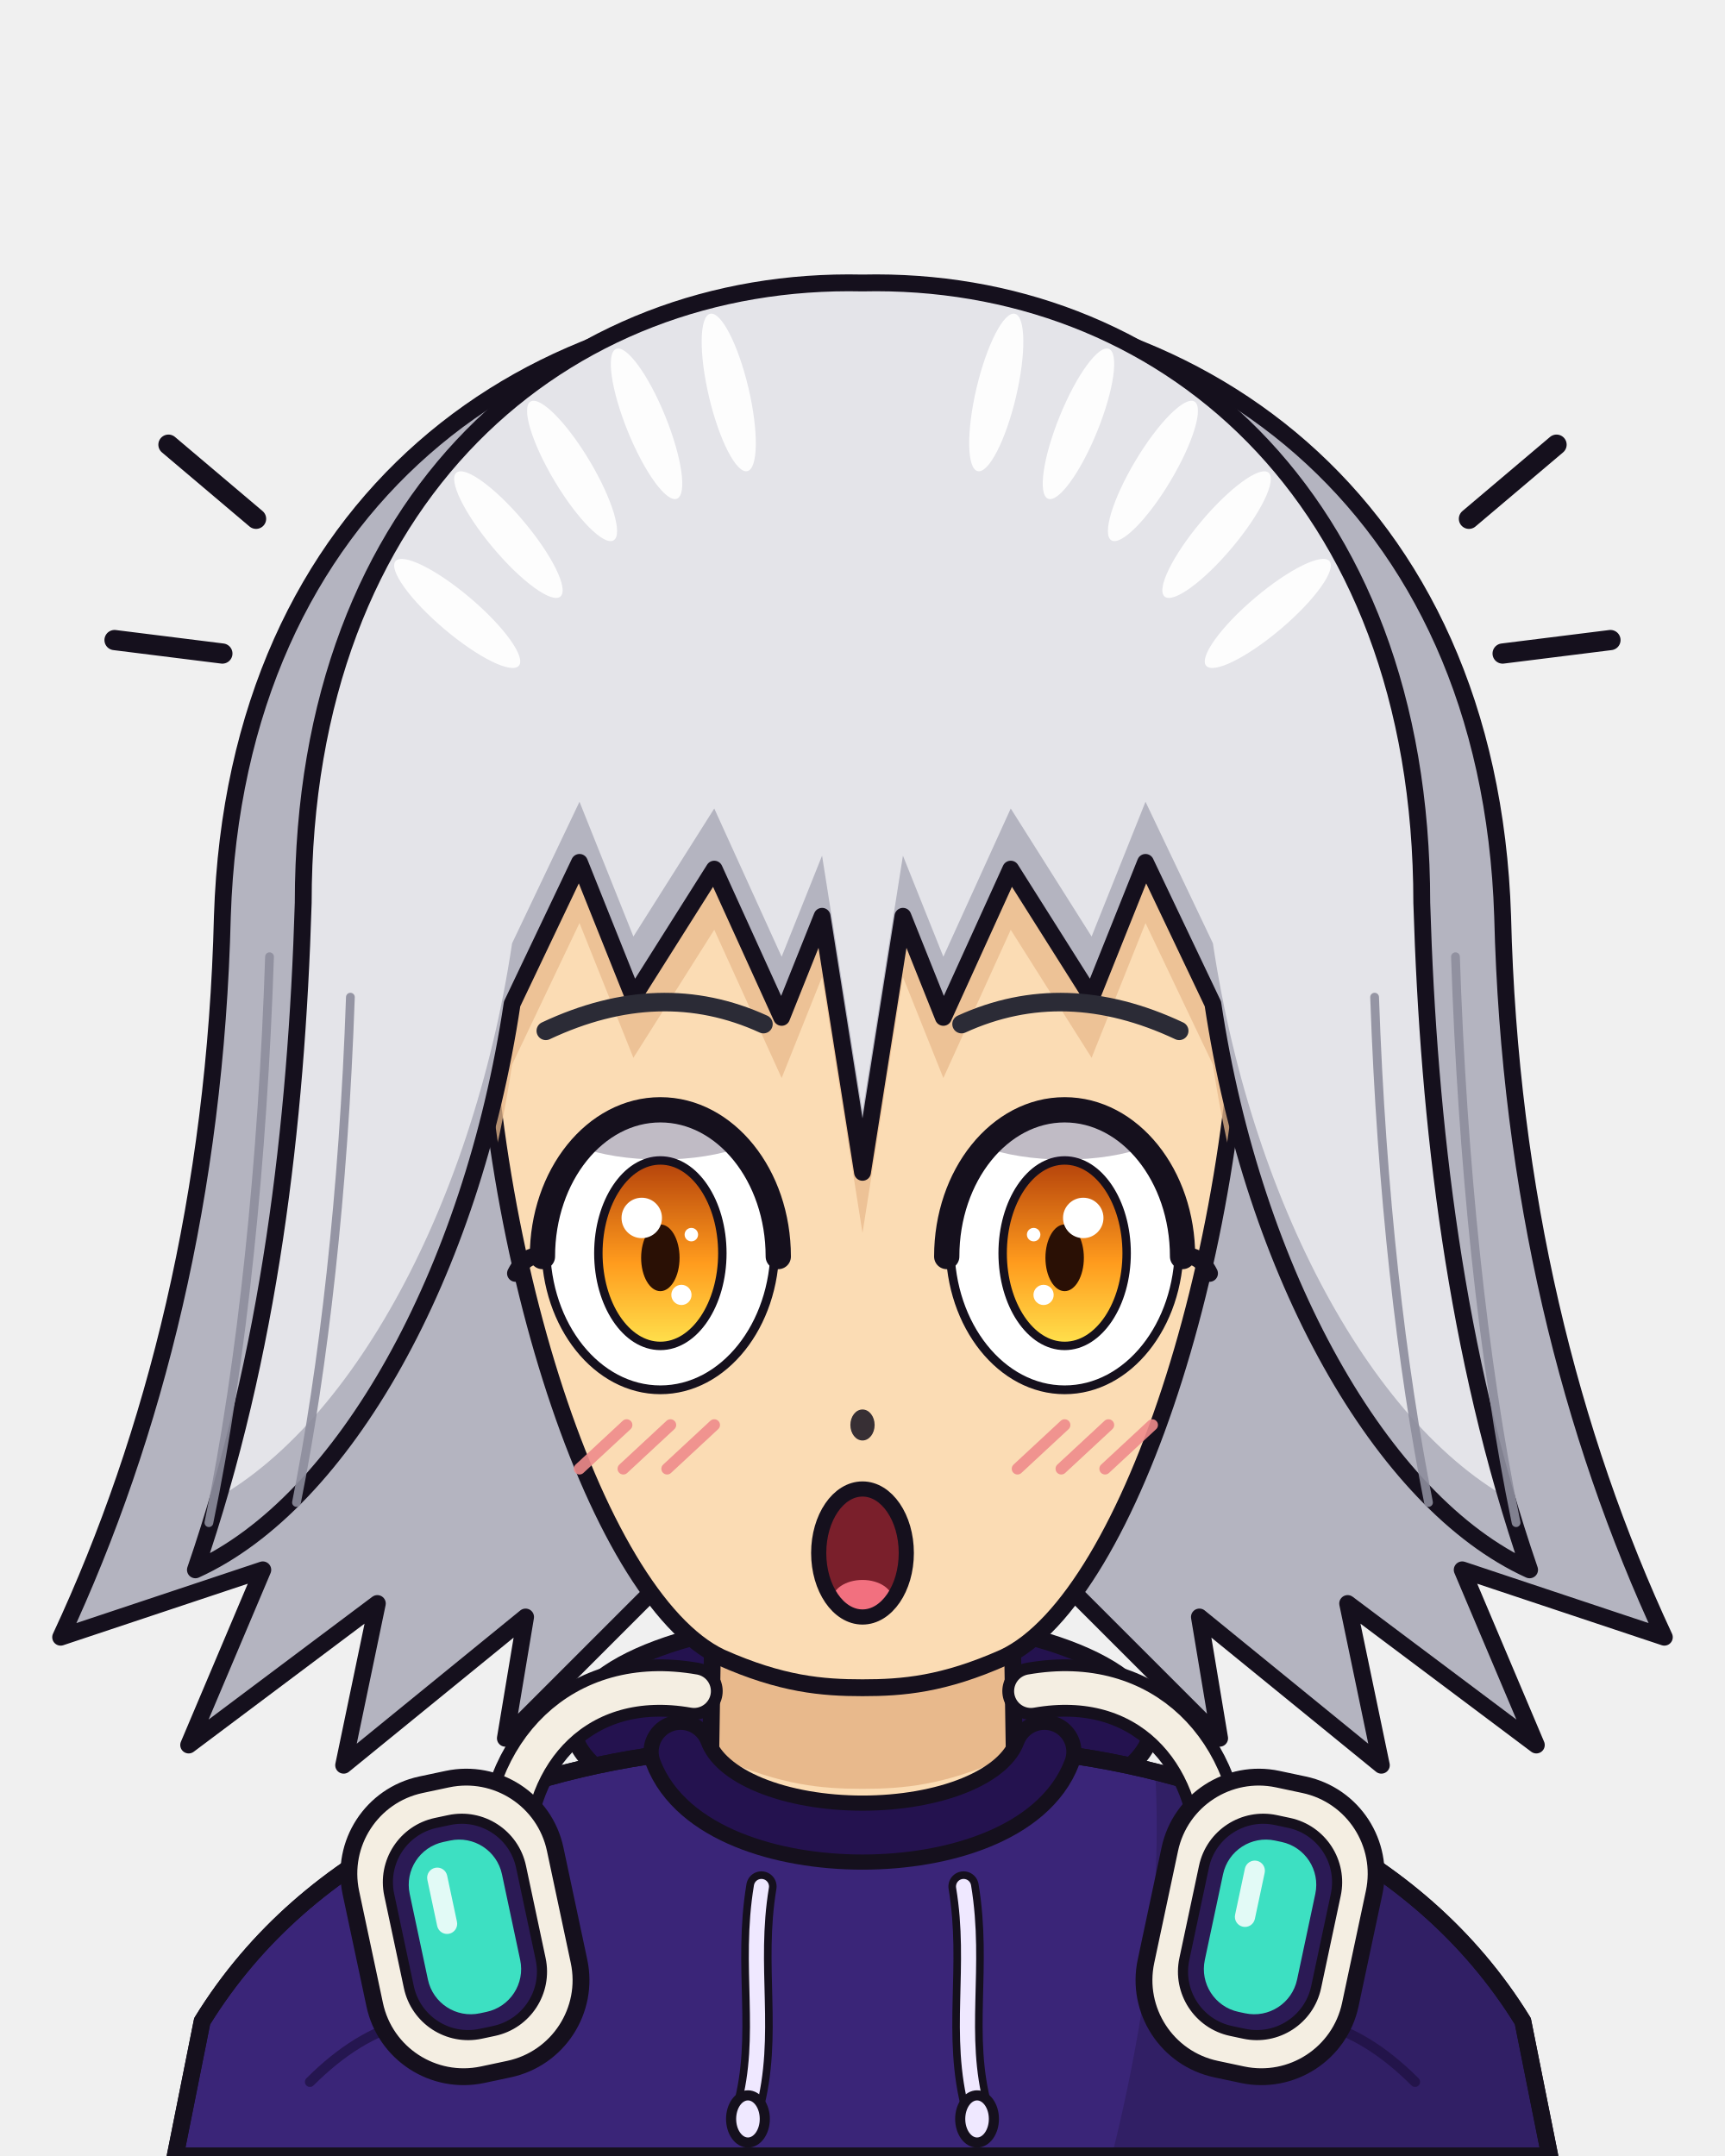
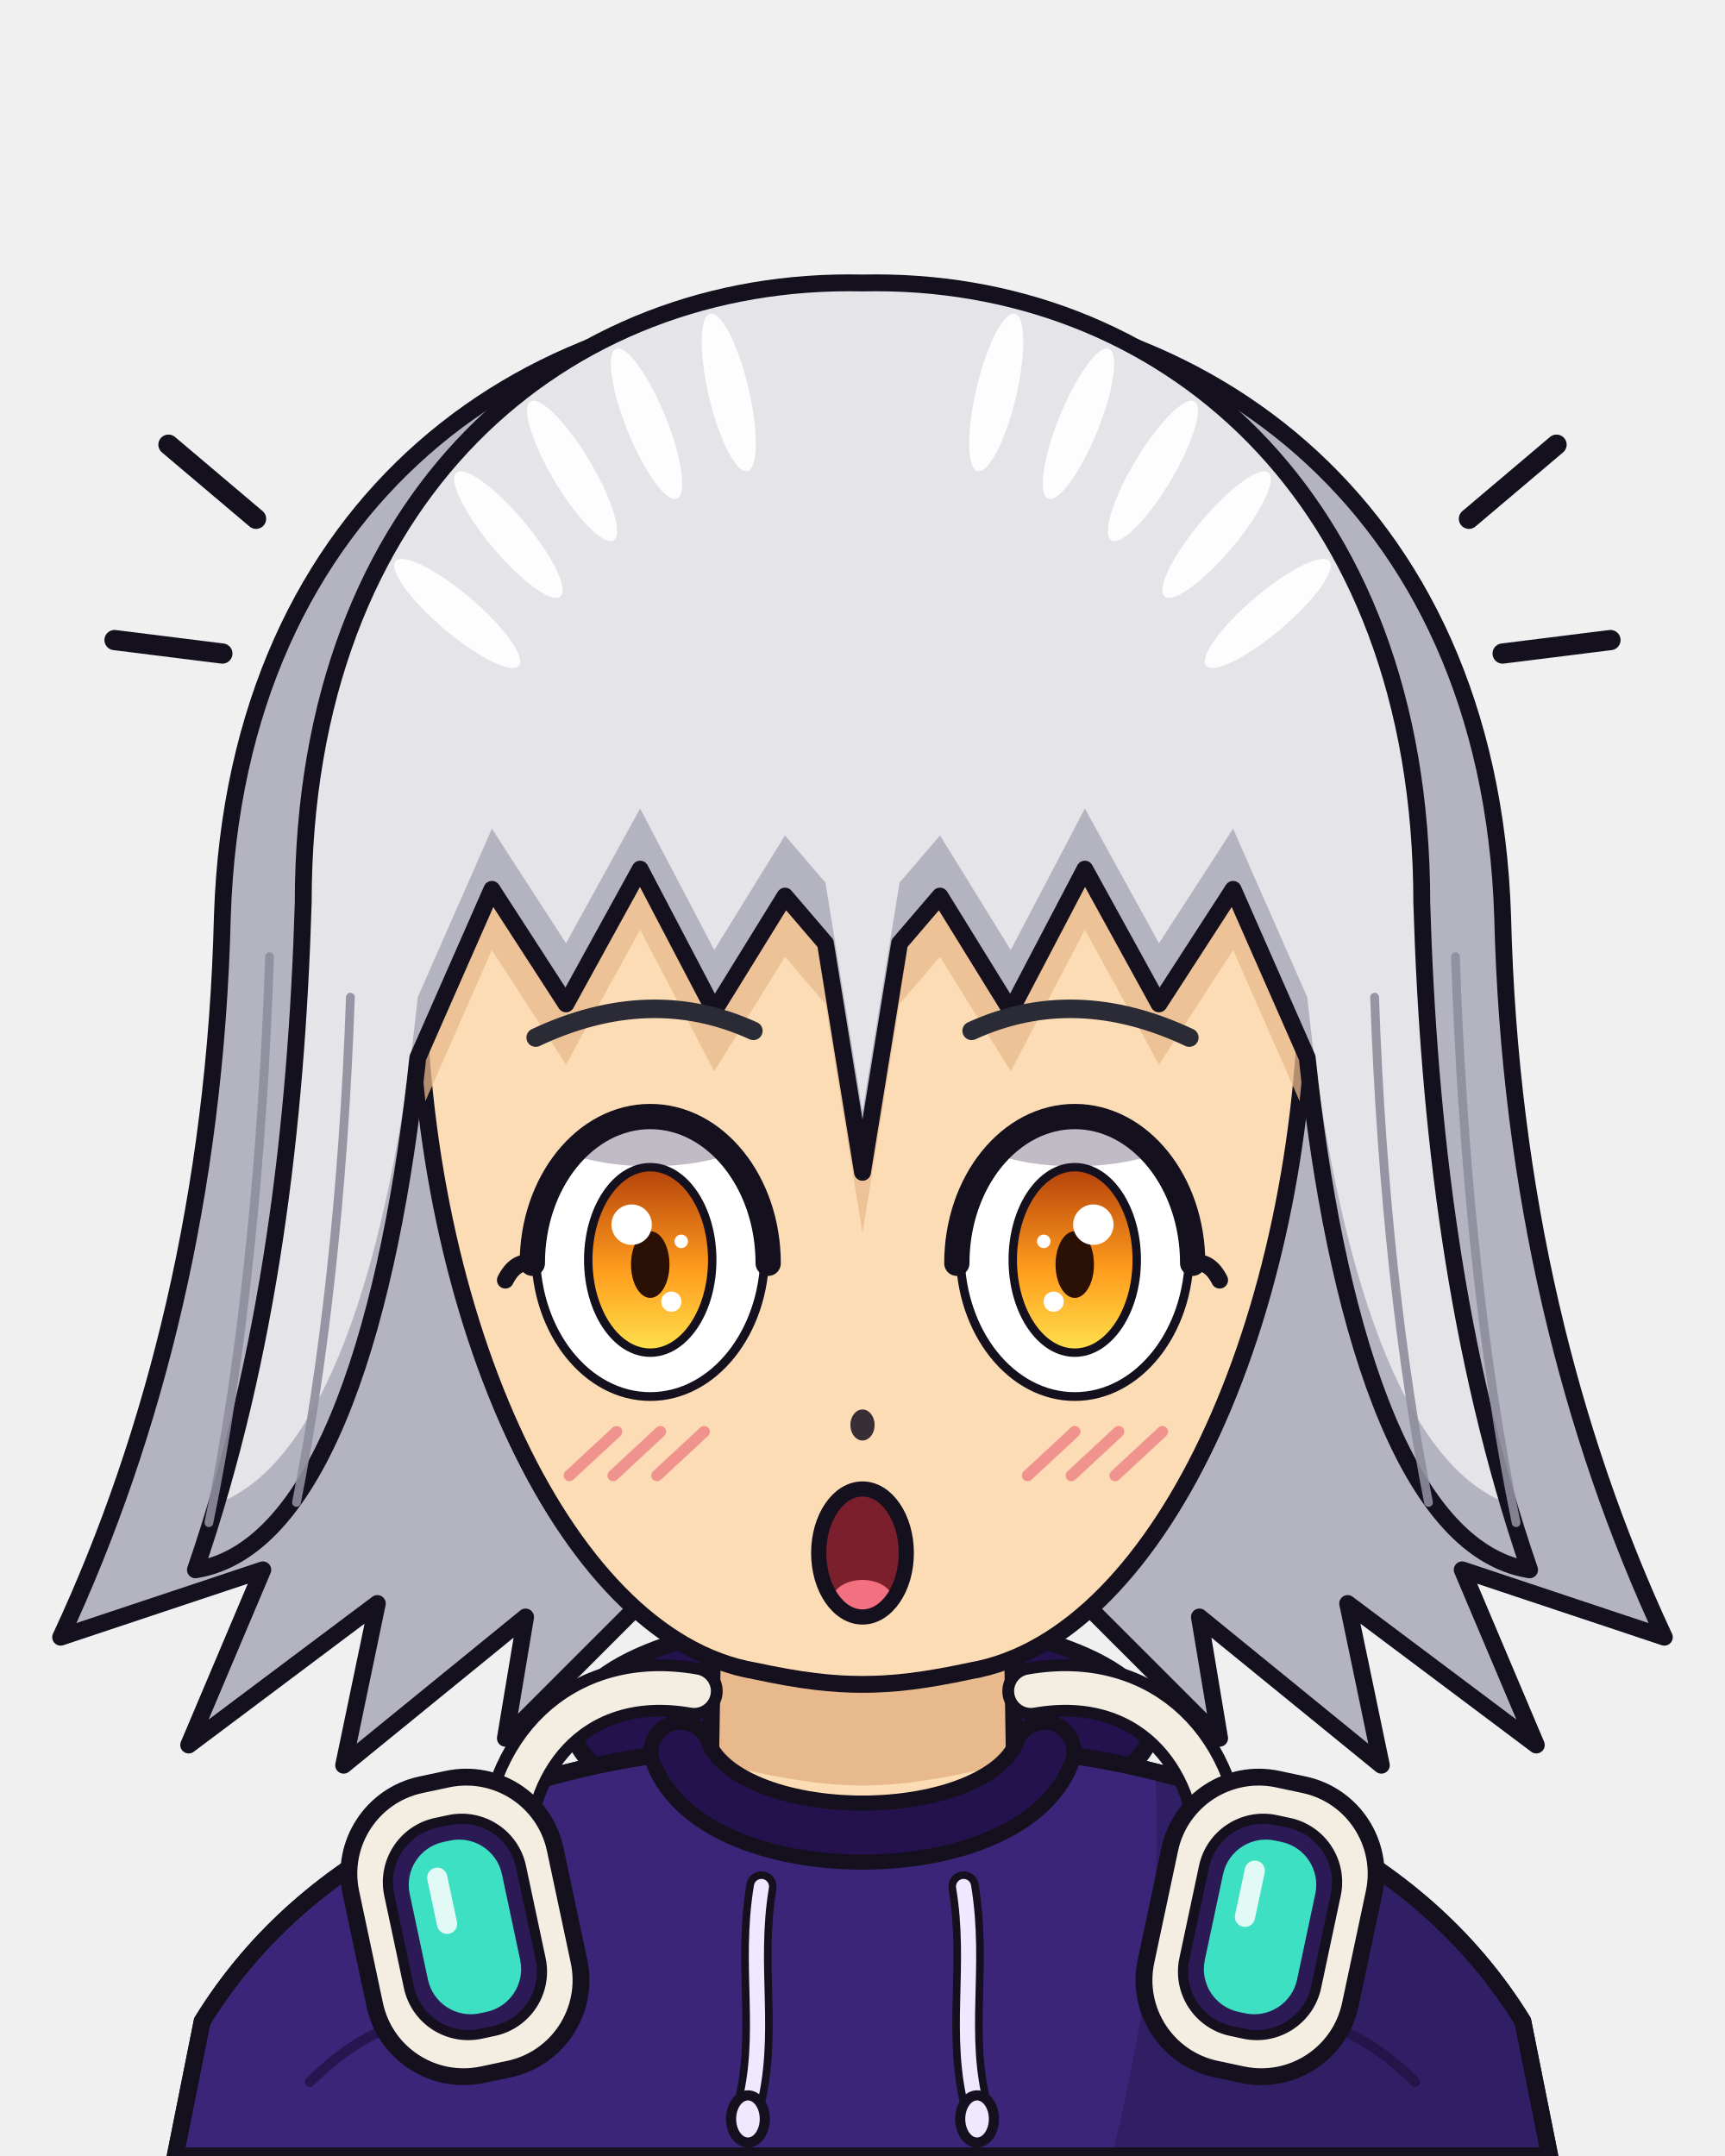
<svg xmlns="http://www.w3.org/2000/svg" viewBox="0 0 512 640" width="512" height="640">
  <defs>
    <linearGradient id="xig" x1="0" y1="0" x2="0" y2="1">
      <stop offset="0" stop-color="#b4420b" />
      <stop offset="0.55" stop-color="#ff9b1d" />
      <stop offset="1" stop-color="#ffe24d" />
    </linearGradient>
    <clipPath id="xface">
-       <path d="M256 124 C196 124 146 160 143 232 C141 330 176 440 214 458 C232 466 244 467 256 467 C268 467 280 466 298 458 C336 440 371 330 369 232 C366 160 316 124 256 124 Z" />
+       <path d="M256 118 C182 118 126 164 124 248 C123 352 166 452 224 462 C238 465 247 466 256 466 C265 466 274 465 288 462 C346 452 389 352 388 248 C386 164 330 118 256 118 Z" />
    </clipPath>
    <clipPath id="xneck">
      <path d="M212 420 L210 548 L302 548 L300 420Z" />
    </clipPath>
  </defs>
  <g transform="translate(0 34)">
    <path d="M256 56 C158 52 70 114 66 238 C64 320 46 392 18 452 L78 432 L56 484 L112 442 L102 490 L156 446 L150 482 L196 436 L256 424 L316 436 L362 482 L356 446 L410 490 L400 442 L456 484 L434 432 L494 452 C466 392 448 320 446 238 C442 114 354 52 256 56 Z" fill="#b4b4c0" stroke="#15101d" stroke-width="5" stroke-linejoin="round" stroke-linecap="round" />
  </g>
  <ellipse cx="256" cy="512" rx="86" ry="32" fill="#24124f" stroke="#15101d" stroke-width="5" />
  <g transform="translate(0 34)">
    <path d="M212 420 L210 548 L302 548 L300 420Z" fill="#fbdcb4" />
    <g clip-path="url(#xneck)">
-       <path d="M256 124 C196 124 146 160 143 232 C141 330 176 440 214 458 C232 466 244 467 256 467 C268 467 280 466 298 458 C336 440 371 330 369 232 C366 160 316 124 256 124 Z" transform="translate(0 30)" fill="#e8b98c" />
+       <path d="M256 118 C182 118 126 164 124 248 C123 352 166 452 224 462 C238 465 247 466 256 466 C265 466 274 465 288 462 C346 452 389 352 388 248 C386 164 330 118 256 118 Z" transform="translate(0 30)" fill="#e8b98c" />
    </g>
    <path d="M212 420 L210 548 M300 420 L302 548" fill="none" stroke="#15101d" stroke-width="5" stroke-linejoin="round" stroke-linecap="round" />
  </g>
  <clipPath id="xbd">
    <path d="M202 520 C150 526 92 548 60 600 L52 640 L460 640 L452 600 C420 548 362 526 310 520 C298 544 214 544 202 520Z" />
  </clipPath>
  <path d="M202 520 C150 526 92 548 60 600 L52 640 L460 640 L452 600 C420 548 362 526 310 520 C298 544 214 544 202 520Z" fill="#3a2578" stroke="#15101d" stroke-width="5" stroke-linejoin="round" stroke-linecap="round" />
  <g clip-path="url(#xbd)">
    <path d="M340 500 L520 500 L520 640 L330 640 Q350 560 340 500Z" fill="#000" opacity="0.16" />
  </g>
  <path d="M92 618 Q120 590 150 604 M420 618 Q392 590 362 604" fill="none" stroke="#1d0f3e" stroke-width="3" stroke-linejoin="round" stroke-linecap="round" opacity="0.7" />
  <path d="M202 520 C150 526 92 548 60 600 L52 640 L460 640 L452 600 C420 548 362 526 310 520 C298 544 214 544 202 520Z" fill="none" stroke="#15101d" stroke-width="5" stroke-linejoin="round" stroke-linecap="round" />
  <path d="M150 552 C150 520 172 496 206 502" fill="none" stroke="#15101d" stroke-width="17" stroke-linejoin="round" stroke-linecap="round" />
  <path d="M150 552 C150 520 172 496 206 502" fill="none" stroke="#f4eee2" stroke-width="10" stroke-linejoin="round" stroke-linecap="round" />
  <g transform="translate(512 0) scale(-1 1)">
    <path d="M150 552 C150 520 172 496 206 502" fill="none" stroke="#15101d" stroke-width="17" stroke-linejoin="round" stroke-linecap="round" />
    <path d="M150 552 C150 520 172 496 206 502" fill="none" stroke="#f4eee2" stroke-width="10" stroke-linejoin="round" stroke-linecap="round" />
  </g>
  <path d="M202 520 C214 552 298 552 310 520" fill="none" stroke="#15101d" stroke-width="22" stroke-linecap="round" />
  <path d="M202 520 C214 552 298 552 310 520" fill="none" stroke="#24124f" stroke-width="13" stroke-linecap="round" />
  <path d="M226 560 C222 584 228 604 222 626" fill="none" stroke="#15101d" stroke-width="9" stroke-linejoin="round" stroke-linecap="round" />
  <path d="M226 560 C222 584 228 604 222 626" fill="none" stroke="#efe8ff" stroke-width="4.5" stroke-linejoin="round" stroke-linecap="round" />
  <path d="M286 560 C290 584 284 604 290 626" fill="none" stroke="#15101d" stroke-width="9" stroke-linejoin="round" stroke-linecap="round" />
  <path d="M286 560 C290 584 284 604 290 626" fill="none" stroke="#efe8ff" stroke-width="4.5" stroke-linejoin="round" stroke-linecap="round" />
  <ellipse cx="222" cy="629" rx="5" ry="7" fill="#efe8ff" stroke="#15101d" stroke-width="3" />
  <ellipse cx="290" cy="629" rx="5" ry="7" fill="#efe8ff" stroke="#15101d" stroke-width="3" />
  <g transform="translate(138 572) rotate(-12)">
    <rect x="-31" y="-44" width="62" height="88" rx="27" fill="#f4eee2" stroke="#15101d" stroke-width="5" />
    <rect x="-20" y="-32" width="40" height="64" rx="18" fill="#2b1a55" stroke="#15101d" stroke-width="3" />
    <rect x="-14" y="-26" width="28" height="52" rx="13" fill="#3de0c2" />
    <rect x="-8" y="-19" width="6" height="20" rx="3" fill="#fff" opacity="0.85" />
  </g>
  <g transform="translate(374 572) rotate(12)">
    <rect x="-31" y="-44" width="62" height="88" rx="27" fill="#f4eee2" stroke="#15101d" stroke-width="5" />
    <rect x="-20" y="-32" width="40" height="64" rx="18" fill="#2b1a55" stroke="#15101d" stroke-width="3" />
    <rect x="-14" y="-26" width="28" height="52" rx="13" fill="#3de0c2" />
    <rect x="-8" y="-19" width="6" height="20" rx="3" fill="#fff" opacity="0.85" />
  </g>
  <g transform="translate(0 34)">
-     <path d="M256 124 C196 124 146 160 143 232 C141 330 176 440 214 458 C232 466 244 467 256 467 C268 467 280 466 298 458 C336 440 371 330 369 232 C366 160 316 124 256 124 Z" fill="#fbdcb4" stroke="#15101d" stroke-width="5" stroke-linejoin="round" stroke-linecap="round" />
+     <path d="M256 118 C182 118 126 164 124 248 C123 352 166 452 224 462 C238 465 247 466 256 466 C265 466 274 465 288 462 C346 452 389 352 388 248 C386 164 330 118 256 118 Z" fill="#fbdcb4" stroke="#15101d" stroke-width="5" stroke-linejoin="round" stroke-linecap="round" />
    <g clip-path="url(#xface)">
-       <path d="M256 50 C168 48 90 112 90 234 C88 300 80 368 58 432 C102 412 140 344 152 264 L172 222 L188 262 L212 224 L232 268 L244 238 L256 314 L268 238 L280 268 L300 224 L324 262 L340 222 L360 264 C372 344 410 412 454 432 C432 368 424 300 422 234 C422 112 344 48 256 50 Z" transform="translate(0 18)" fill="#e8b98c" opacity="0.75" />
+       <path d="M256 50 C168 48 90 112 90 234 C88 300 80 368 58 432 C96 426 116 356 124 280 L146 230 L168 264 L190 224 L212 266 L233 232 L245 246 L256 314 L267 246 L279 232 L300 266 L322 224 L344 264 L366 230 L388 280 C396 356 416 426 454 432 C432 368 424 300 422 234 C422 112 344 48 256 50 Z" transform="translate(0 18)" fill="#e8b98c" opacity="0.75" />
    </g>
-     <path d="M172 402 l14 -13" fill="none" stroke="#ee8b8b" stroke-width="3.4" stroke-linejoin="round" stroke-linecap="round" opacity="0.9" />
-     <path d="M185 402 l14 -13" fill="none" stroke="#ee8b8b" stroke-width="3.4" stroke-linejoin="round" stroke-linecap="round" opacity="0.9" />
-     <path d="M198 402 l14 -13" fill="none" stroke="#ee8b8b" stroke-width="3.4" stroke-linejoin="round" stroke-linecap="round" opacity="0.9" />
-     <path d="M302 402 l14 -13" fill="none" stroke="#ee8b8b" stroke-width="3.4" stroke-linejoin="round" stroke-linecap="round" opacity="0.9" />
-     <path d="M315 402 l14 -13" fill="none" stroke="#ee8b8b" stroke-width="3.4" stroke-linejoin="round" stroke-linecap="round" opacity="0.9" />
-     <path d="M328 402 l14 -13" fill="none" stroke="#ee8b8b" stroke-width="3.4" stroke-linejoin="round" stroke-linecap="round" opacity="0.9" />
+     <path d="M169 404 l14 -13" fill="none" stroke="#ee8b8b" stroke-width="3.4" stroke-linejoin="round" stroke-linecap="round" opacity="0.9" />
+     <path d="M182 404 l14 -13" fill="none" stroke="#ee8b8b" stroke-width="3.4" stroke-linejoin="round" stroke-linecap="round" opacity="0.9" />
+     <path d="M195 404 l14 -13" fill="none" stroke="#ee8b8b" stroke-width="3.4" stroke-linejoin="round" stroke-linecap="round" opacity="0.9" />
+     <path d="M305 404 l14 -13" fill="none" stroke="#ee8b8b" stroke-width="3.4" stroke-linejoin="round" stroke-linecap="round" opacity="0.9" />
+     <path d="M318 404 l14 -13" fill="none" stroke="#ee8b8b" stroke-width="3.4" stroke-linejoin="round" stroke-linecap="round" opacity="0.9" />
+     <path d="M331 404 l14 -13" fill="none" stroke="#ee8b8b" stroke-width="3.4" stroke-linejoin="round" stroke-linecap="round" opacity="0.9" />
    <g transform="translate(256 419) scale(1)">
      <clipPath id="xmc">
        <ellipse cx="0" cy="8" rx="13" ry="19" />
      </clipPath>
      <ellipse cx="0" cy="8" rx="13" ry="19" fill="#7a1f2b" />
      <g clip-path="url(#xmc)">
        <ellipse cx="0" cy="22" rx="9" ry="6" fill="#f2707f" />
      </g>
      <ellipse cx="0" cy="8" rx="13" ry="19" fill="none" stroke="#15101d" stroke-width="4.5" />
    </g>
    <ellipse cx="256" cy="389" rx="3.6" ry="4.6" fill="#15101d" opacity="0.85" />
-     <g transform="translate(196 336)">
+     <g transform="translate(193 338)">
      <clipPath id="xLel">
        <ellipse cx="0" cy="0" rx="34" ry="42.56" />
      </clipPath>
      <clipPath id="xLel2">
        <ellipse cx="0" cy="0" rx="37" ry="45.56" />
      </clipPath>
      <g clip-path="url(#xLel)">
        <rect x="-38" y="-46.56" width="76" height="93.12" fill="#fff" />
        <g transform="translate(0 2)">
          <ellipse cx="0" cy="0" rx="18.401" ry="27.528" fill="url(#xig)" stroke="#15101d" stroke-width="2.5" />
          <ellipse cx="0" cy="1.376" rx="5.704" ry="9.899" fill="#2a1005" />
          <circle cx="-5.52" cy="-10.461" r="6" fill="#fff" />
          <circle cx="6.256" cy="12.388" r="3" fill="#fff" />
          <circle cx="9.2" cy="-5.506" r="2" fill="#fff" />
        </g>
        <ellipse cx="0" cy="-38.56" rx="34" ry="12.768" fill="#1b0b2e" opacity="0.28" />
      </g>
      <g>
        <ellipse cx="0" cy="0" rx="34" ry="42.56" fill="none" stroke="#15101d" stroke-width="2.6" />
      </g>
      <path d="M-35 3 A35 43.56 0 0 1 35 3" fill="none" stroke="#15101d" stroke-width="7.5" stroke-linejoin="round" stroke-linecap="round" />
      <path d="M-35 3 Q-40 2 -43 8" fill="none" stroke="#15101d" stroke-width="5" stroke-linejoin="round" stroke-linecap="round" />
    </g>
-     <g transform="translate(316 336) scale(-1 1)">
+     <g transform="translate(319 338) scale(-1 1)">
      <clipPath id="xRel">
        <ellipse cx="0" cy="0" rx="34" ry="42.56" />
      </clipPath>
      <clipPath id="xRel2">
        <ellipse cx="0" cy="0" rx="37" ry="45.56" />
      </clipPath>
      <g clip-path="url(#xRel)">
        <rect x="-38" y="-46.56" width="76" height="93.12" fill="#fff" />
        <g transform="translate(0 2)">
          <ellipse cx="0" cy="0" rx="18.401" ry="27.528" fill="url(#xig)" stroke="#15101d" stroke-width="2.5" />
          <ellipse cx="0" cy="1.376" rx="5.704" ry="9.899" fill="#2a1005" />
          <circle cx="-5.52" cy="-10.461" r="6" fill="#fff" />
          <circle cx="6.256" cy="12.388" r="3" fill="#fff" />
          <circle cx="9.2" cy="-5.506" r="2" fill="#fff" />
        </g>
        <ellipse cx="0" cy="-38.56" rx="34" ry="12.768" fill="#1b0b2e" opacity="0.28" />
      </g>
      <g>
        <ellipse cx="0" cy="0" rx="34" ry="42.56" fill="none" stroke="#15101d" stroke-width="2.6" />
      </g>
      <path d="M-35 3 A35 43.56 0 0 1 35 3" fill="none" stroke="#15101d" stroke-width="7.5" stroke-linejoin="round" stroke-linecap="round" />
      <path d="M-35 3 Q-40 2 -43 8" fill="none" stroke="#15101d" stroke-width="5" stroke-linejoin="round" stroke-linecap="round" />
    </g>
    <clipPath id="xcap">
-       <path d="M256 50 C168 48 90 112 90 234 C88 300 80 368 58 432 C102 412 140 344 152 264 L172 222 L188 262 L212 224 L232 268 L244 238 L256 314 L268 238 L280 268 L300 224 L324 262 L340 222 L360 264 C372 344 410 412 454 432 C432 368 424 300 422 234 C422 112 344 48 256 50 Z" />
+       <path d="M256 50 C168 48 90 112 90 234 C88 300 80 368 58 432 C96 426 116 356 124 280 L146 230 L168 264 L190 224 L212 266 L233 232 L245 246 L256 314 L267 246 L279 232 L300 266 L322 224 L344 264 L366 230 L388 280 C396 356 416 426 454 432 C432 368 424 300 422 234 C422 112 344 48 256 50 Z" />
    </clipPath>
-     <path d="M256 50 C168 48 90 112 90 234 C88 300 80 368 58 432 C102 412 140 344 152 264 L172 222 L188 262 L212 224 L232 268 L244 238 L256 314 L268 238 L280 268 L300 224 L324 262 L340 222 L360 264 C372 344 410 412 454 432 C432 368 424 300 422 234 C422 112 344 48 256 50 Z" fill="#b4b4c0" />
+     <path d="M256 50 C168 48 90 112 90 234 C88 300 80 368 58 432 C96 426 116 356 124 280 L146 230 L168 264 L190 224 L212 266 L233 232 L245 246 L256 314 L267 246 L279 232 L300 266 L322 224 L344 264 L366 230 L388 280 C396 356 416 426 454 432 C432 368 424 300 422 234 C422 112 344 48 256 50 Z" fill="#b4b4c0" />
    <g clip-path="url(#xcap)">
-       <path d="M256 50 C168 48 90 112 90 234 C88 300 80 368 58 432 C102 412 140 344 152 264 L172 222 L188 262 L212 224 L232 268 L244 238 L256 314 L268 238 L280 268 L300 224 L324 262 L340 222 L360 264 C372 344 410 412 454 432 C432 368 424 300 422 234 C422 112 344 48 256 50 Z" transform="translate(0 -18)" fill="#e4e4e9" />
+       <path d="M256 50 C168 48 90 112 90 234 C88 300 80 368 58 432 C96 426 116 356 124 280 L146 230 L168 264 L190 224 L212 266 L233 232 L245 246 L256 314 L267 246 L279 232 L300 266 L322 224 L344 264 L366 230 L388 280 C396 356 416 426 454 432 C432 368 424 300 422 234 C422 112 344 48 256 50 Z" transform="translate(0 -18)" fill="#e4e4e9" />
    </g>
-     <path d="M256 50 C168 48 90 112 90 234 C88 300 80 368 58 432 C102 412 140 344 152 264 L172 222 L188 262 L212 224 L232 268 L244 238 L256 314 L268 238 L280 268 L300 224 L324 262 L340 222 L360 264 C372 344 410 412 454 432 C432 368 424 300 422 234 C422 112 344 48 256 50 Z" fill="none" stroke="#15101d" stroke-width="5" stroke-linejoin="round" stroke-linecap="round" />
+     <path d="M256 50 C168 48 90 112 90 234 C88 300 80 368 58 432 C96 426 116 356 124 280 L146 230 L168 264 L190 224 L212 266 L233 232 L245 246 L256 314 L267 246 L279 232 L300 266 L322 224 L344 264 L366 230 L388 280 C396 356 416 426 454 432 C432 368 424 300 422 234 C422 112 344 48 256 50 Z" fill="none" stroke="#15101d" stroke-width="5" stroke-linejoin="round" stroke-linecap="round" />
    <path d="M80 250 C78 310 72 370 62 418 M104 262 C102 320 96 372 88 412" fill="none" stroke="#8d8d9c" stroke-width="2.6" stroke-linejoin="round" stroke-linecap="round" opacity="0.9" />
    <g transform="translate(512 0) scale(-1 1)">
      <path d="M80 250 C78 310 72 370 62 418 M104 262 C102 320 96 372 88 412" fill="none" stroke="#8d8d9c" stroke-width="2.6" stroke-linejoin="round" stroke-linecap="round" opacity="0.9" />
    </g>
    <ellipse cx="216.3" cy="82.5" rx="6" ry="24" transform="rotate(-193.3 216.3 82.5)" fill="#ffffff" opacity="0.92" />
    <ellipse cx="191.9" cy="91.8" rx="6" ry="24" transform="rotate(-202.1 191.9 91.8)" fill="#ffffff" opacity="0.92" />
    <ellipse cx="169.8" cy="105.8" rx="6" ry="24" transform="rotate(-210.9 169.8 105.8)" fill="#ffffff" opacity="0.92" />
    <ellipse cx="150.9" cy="124.7" rx="6" ry="24" transform="rotate(-220.0 150.9 124.7)" fill="#ffffff" opacity="0.92" />
    <ellipse cx="135.7" cy="148.1" rx="6" ry="24" transform="rotate(-229.7 135.7 148.1)" fill="#ffffff" opacity="0.92" />
    <g transform="translate(512 0) scale(-1 1)">
      <ellipse cx="216.3" cy="82.5" rx="6" ry="24" transform="rotate(-193.3 216.3 82.5)" fill="#ffffff" opacity="0.92" />
      <ellipse cx="191.9" cy="91.8" rx="6" ry="24" transform="rotate(-202.1 191.9 91.8)" fill="#ffffff" opacity="0.92" />
      <ellipse cx="169.8" cy="105.8" rx="6" ry="24" transform="rotate(-210.9 169.8 105.8)" fill="#ffffff" opacity="0.92" />
      <ellipse cx="150.9" cy="124.7" rx="6" ry="24" transform="rotate(-220.0 150.9 124.7)" fill="#ffffff" opacity="0.92" />
      <ellipse cx="135.7" cy="148.1" rx="6" ry="24" transform="rotate(-229.7 135.7 148.1)" fill="#ffffff" opacity="0.92" />
    </g>
-     <g transform="translate(196 336)">
+     <g transform="translate(193 338)">
      <path d="M-34 -64 Q0 -80 30.6 -66" fill="none" stroke="#2b2b36" stroke-width="5.5" stroke-linejoin="round" stroke-linecap="round" />
    </g>
-     <g transform="translate(316 336) scale(-1 1)">
+     <g transform="translate(319 338) scale(-1 1)">
      <path d="M-34 -64 Q0 -80 30.6 -66" fill="none" stroke="#2b2b36" stroke-width="5.5" stroke-linejoin="round" stroke-linecap="round" />
    </g>
    <path d="M436 120 L462 98" fill="none" stroke="#15101d" stroke-width="6" stroke-linejoin="round" stroke-linecap="round" />
    <path d="M446 160 L478 156" fill="none" stroke="#15101d" stroke-width="6" stroke-linejoin="round" stroke-linecap="round" />
    <path d="M76 120 L50 98" fill="none" stroke="#15101d" stroke-width="6" stroke-linejoin="round" stroke-linecap="round" />
    <path d="M66 160 L34 156" fill="none" stroke="#15101d" stroke-width="6" stroke-linejoin="round" stroke-linecap="round" />
  </g>
</svg>
